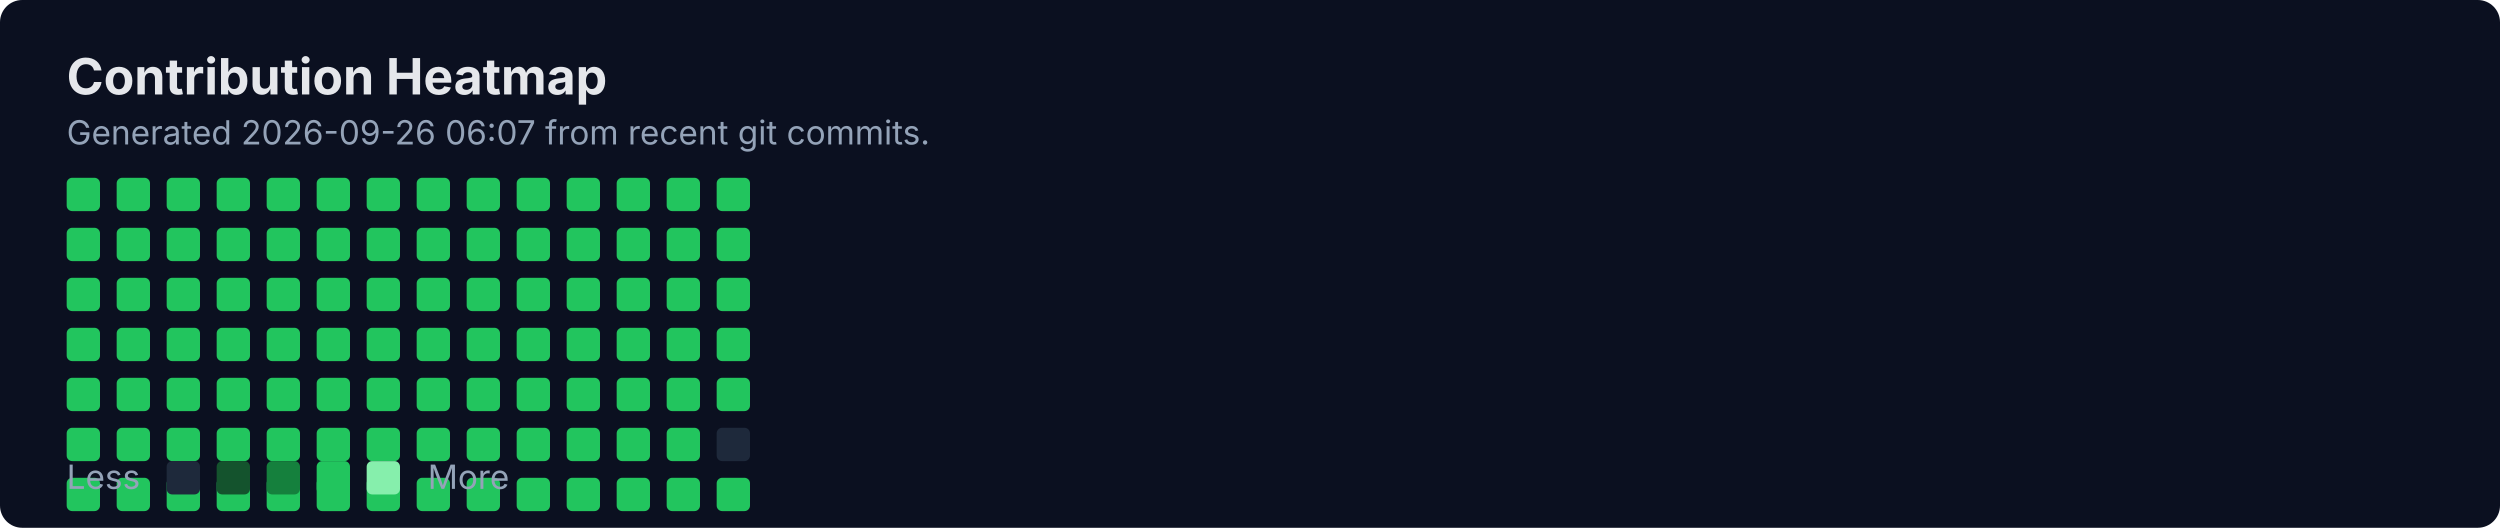
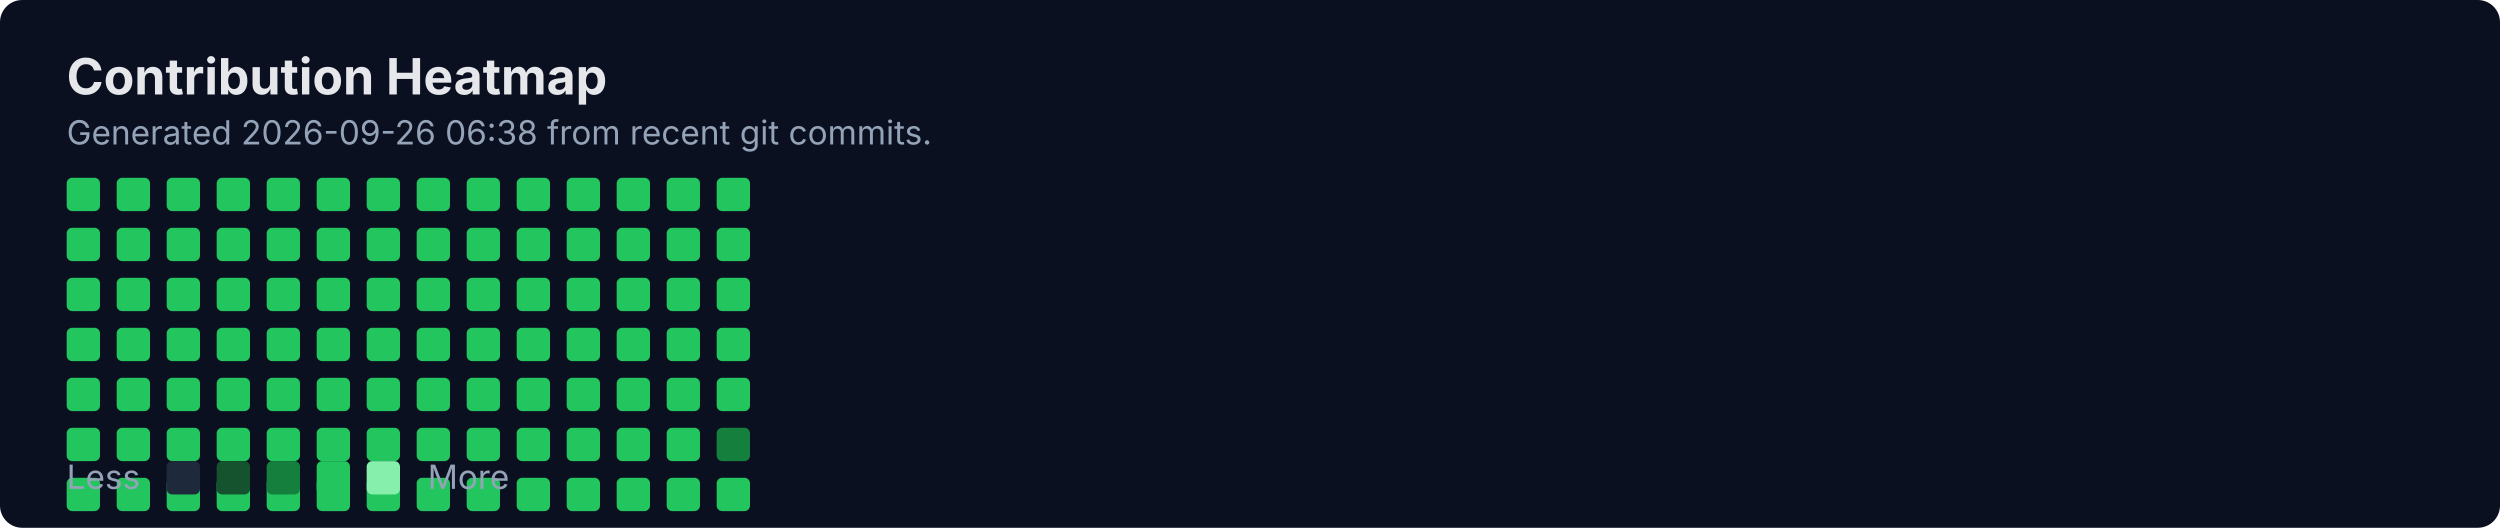
<svg xmlns="http://www.w3.org/2000/svg" width="900" height="190" viewBox="0 0 900 190" fill="none" role="img" aria-labelledby="title">
  <rect width="900" height="190" rx="8" fill="#0B1020" />
  <text x="24" y="34" fill="#E5E7EB" font-family="Inter, Segoe UI, Arial" font-size="18" font-weight="700">Contribution Heatmap</text>
-   <text x="24" y="52" fill="#94A3B8" font-family="Inter, Segoe UI, Arial" font-size="12">Generated 2026-09-26 06:07 from recent git commits.</text>
+   <text x="24" y="52" fill="#94A3B8" font-family="Inter, Segoe UI, Arial" font-size="12">Generated 2026-09-26 06:38 from recent git commits.</text>
  <rect x="24" y="172" width="12" height="12" rx="2" fill="#22C55E" />
  <rect x="24" y="64" width="12" height="12" rx="2" fill="#22C55E" />
  <rect x="24" y="82" width="12" height="12" rx="2" fill="#22C55E" />
  <rect x="24" y="100" width="12" height="12" rx="2" fill="#22C55E" />
  <rect x="24" y="118" width="12" height="12" rx="2" fill="#22C55E" />
  <rect x="24" y="136" width="12" height="12" rx="2" fill="#22C55E" />
  <rect x="24" y="154" width="12" height="12" rx="2" fill="#22C55E" />
  <rect x="42" y="172" width="12" height="12" rx="2" fill="#22C55E" />
  <rect x="42" y="64" width="12" height="12" rx="2" fill="#22C55E" />
  <rect x="42" y="82" width="12" height="12" rx="2" fill="#22C55E" />
  <rect x="42" y="100" width="12" height="12" rx="2" fill="#22C55E" />
  <rect x="42" y="118" width="12" height="12" rx="2" fill="#22C55E" />
  <rect x="42" y="136" width="12" height="12" rx="2" fill="#22C55E" />
  <rect x="42" y="154" width="12" height="12" rx="2" fill="#22C55E" />
  <rect x="60" y="172" width="12" height="12" rx="2" fill="#22C55E" />
  <rect x="60" y="64" width="12" height="12" rx="2" fill="#22C55E" />
  <rect x="60" y="82" width="12" height="12" rx="2" fill="#22C55E" />
  <rect x="60" y="100" width="12" height="12" rx="2" fill="#22C55E" />
  <rect x="60" y="118" width="12" height="12" rx="2" fill="#22C55E" />
  <rect x="60" y="136" width="12" height="12" rx="2" fill="#22C55E" />
  <rect x="60" y="154" width="12" height="12" rx="2" fill="#22C55E" />
  <rect x="78" y="172" width="12" height="12" rx="2" fill="#22C55E" />
  <rect x="78" y="64" width="12" height="12" rx="2" fill="#22C55E" />
  <rect x="78" y="82" width="12" height="12" rx="2" fill="#22C55E" />
  <rect x="78" y="100" width="12" height="12" rx="2" fill="#22C55E" />
  <rect x="78" y="118" width="12" height="12" rx="2" fill="#22C55E" />
  <rect x="78" y="136" width="12" height="12" rx="2" fill="#22C55E" />
  <rect x="78" y="154" width="12" height="12" rx="2" fill="#22C55E" />
  <rect x="96" y="172" width="12" height="12" rx="2" fill="#22C55E" />
  <rect x="96" y="64" width="12" height="12" rx="2" fill="#22C55E" />
  <rect x="96" y="82" width="12" height="12" rx="2" fill="#22C55E" />
  <rect x="96" y="100" width="12" height="12" rx="2" fill="#22C55E" />
  <rect x="96" y="118" width="12" height="12" rx="2" fill="#22C55E" />
  <rect x="96" y="136" width="12" height="12" rx="2" fill="#22C55E" />
  <rect x="96" y="154" width="12" height="12" rx="2" fill="#22C55E" />
  <rect x="114" y="172" width="12" height="12" rx="2" fill="#22C55E" />
  <rect x="114" y="64" width="12" height="12" rx="2" fill="#22C55E" />
  <rect x="114" y="82" width="12" height="12" rx="2" fill="#22C55E" />
  <rect x="114" y="100" width="12" height="12" rx="2" fill="#22C55E" />
  <rect x="114" y="118" width="12" height="12" rx="2" fill="#22C55E" />
  <rect x="114" y="136" width="12" height="12" rx="2" fill="#22C55E" />
  <rect x="114" y="154" width="12" height="12" rx="2" fill="#22C55E" />
  <rect x="132" y="172" width="12" height="12" rx="2" fill="#22C55E" />
  <rect x="132" y="64" width="12" height="12" rx="2" fill="#22C55E" />
  <rect x="132" y="82" width="12" height="12" rx="2" fill="#22C55E" />
  <rect x="132" y="100" width="12" height="12" rx="2" fill="#22C55E" />
  <rect x="132" y="118" width="12" height="12" rx="2" fill="#22C55E" />
  <rect x="132" y="136" width="12" height="12" rx="2" fill="#22C55E" />
  <rect x="132" y="154" width="12" height="12" rx="2" fill="#22C55E" />
  <rect x="150" y="172" width="12" height="12" rx="2" fill="#22C55E" />
  <rect x="150" y="64" width="12" height="12" rx="2" fill="#22C55E" />
  <rect x="150" y="82" width="12" height="12" rx="2" fill="#22C55E" />
  <rect x="150" y="100" width="12" height="12" rx="2" fill="#22C55E" />
  <rect x="150" y="118" width="12" height="12" rx="2" fill="#22C55E" />
  <rect x="150" y="136" width="12" height="12" rx="2" fill="#22C55E" />
  <rect x="150" y="154" width="12" height="12" rx="2" fill="#22C55E" />
  <rect x="168" y="172" width="12" height="12" rx="2" fill="#22C55E" />
  <rect x="168" y="64" width="12" height="12" rx="2" fill="#22C55E" />
  <rect x="168" y="82" width="12" height="12" rx="2" fill="#22C55E" />
  <rect x="168" y="100" width="12" height="12" rx="2" fill="#22C55E" />
  <rect x="168" y="118" width="12" height="12" rx="2" fill="#22C55E" />
  <rect x="168" y="136" width="12" height="12" rx="2" fill="#22C55E" />
  <rect x="168" y="154" width="12" height="12" rx="2" fill="#22C55E" />
  <rect x="186" y="172" width="12" height="12" rx="2" fill="#22C55E" />
  <rect x="186" y="64" width="12" height="12" rx="2" fill="#22C55E" />
  <rect x="186" y="82" width="12" height="12" rx="2" fill="#22C55E" />
  <rect x="186" y="100" width="12" height="12" rx="2" fill="#22C55E" />
  <rect x="186" y="118" width="12" height="12" rx="2" fill="#22C55E" />
  <rect x="186" y="136" width="12" height="12" rx="2" fill="#22C55E" />
  <rect x="186" y="154" width="12" height="12" rx="2" fill="#22C55E" />
  <rect x="204" y="172" width="12" height="12" rx="2" fill="#22C55E" />
  <rect x="204" y="64" width="12" height="12" rx="2" fill="#22C55E" />
  <rect x="204" y="82" width="12" height="12" rx="2" fill="#22C55E" />
  <rect x="204" y="100" width="12" height="12" rx="2" fill="#22C55E" />
  <rect x="204" y="118" width="12" height="12" rx="2" fill="#22C55E" />
  <rect x="204" y="136" width="12" height="12" rx="2" fill="#22C55E" />
  <rect x="204" y="154" width="12" height="12" rx="2" fill="#22C55E" />
  <rect x="222" y="172" width="12" height="12" rx="2" fill="#22C55E" />
  <rect x="222" y="64" width="12" height="12" rx="2" fill="#22C55E" />
  <rect x="222" y="82" width="12" height="12" rx="2" fill="#22C55E" />
  <rect x="222" y="100" width="12" height="12" rx="2" fill="#22C55E" />
  <rect x="222" y="118" width="12" height="12" rx="2" fill="#22C55E" />
  <rect x="222" y="136" width="12" height="12" rx="2" fill="#22C55E" />
  <rect x="222" y="154" width="12" height="12" rx="2" fill="#22C55E" />
  <rect x="240" y="172" width="12" height="12" rx="2" fill="#22C55E" />
  <rect x="240" y="64" width="12" height="12" rx="2" fill="#22C55E" />
  <rect x="240" y="82" width="12" height="12" rx="2" fill="#22C55E" />
  <rect x="240" y="100" width="12" height="12" rx="2" fill="#22C55E" />
  <rect x="240" y="118" width="12" height="12" rx="2" fill="#22C55E" />
  <rect x="240" y="136" width="12" height="12" rx="2" fill="#22C55E" />
  <rect x="240" y="154" width="12" height="12" rx="2" fill="#22C55E" />
  <rect x="258" y="172" width="12" height="12" rx="2" fill="#22C55E" />
  <rect x="258" y="64" width="12" height="12" rx="2" fill="#22C55E" />
  <rect x="258" y="82" width="12" height="12" rx="2" fill="#22C55E" />
  <rect x="258" y="100" width="12" height="12" rx="2" fill="#22C55E" />
  <rect x="258" y="118" width="12" height="12" rx="2" fill="#22C55E" />
  <rect x="258" y="136" width="12" height="12" rx="2" fill="#22C55E" />
-   <rect x="258" y="154" width="12" height="12" rx="2" fill="#1E293B" />
+   <rect x="258" y="154" width="12" height="12" rx="2" fill="#15803D" />
  <text x="24" y="176" fill="#94A3B8" font-family="Inter, Segoe UI, Arial" font-size="12">Less</text>
  <rect x="60" y="166" width="12" height="12" rx="2" fill="#1E293B" />
  <rect x="78" y="166" width="12" height="12" rx="2" fill="#14532D" />
  <rect x="96" y="166" width="12" height="12" rx="2" fill="#15803D" />
  <rect x="114" y="166" width="12" height="12" rx="2" fill="#22C55E" />
  <rect x="132" y="166" width="12" height="12" rx="2" fill="#86EFAC" />
  <text x="154" y="176" fill="#94A3B8" font-family="Inter, Segoe UI, Arial" font-size="12">More</text>
</svg>
